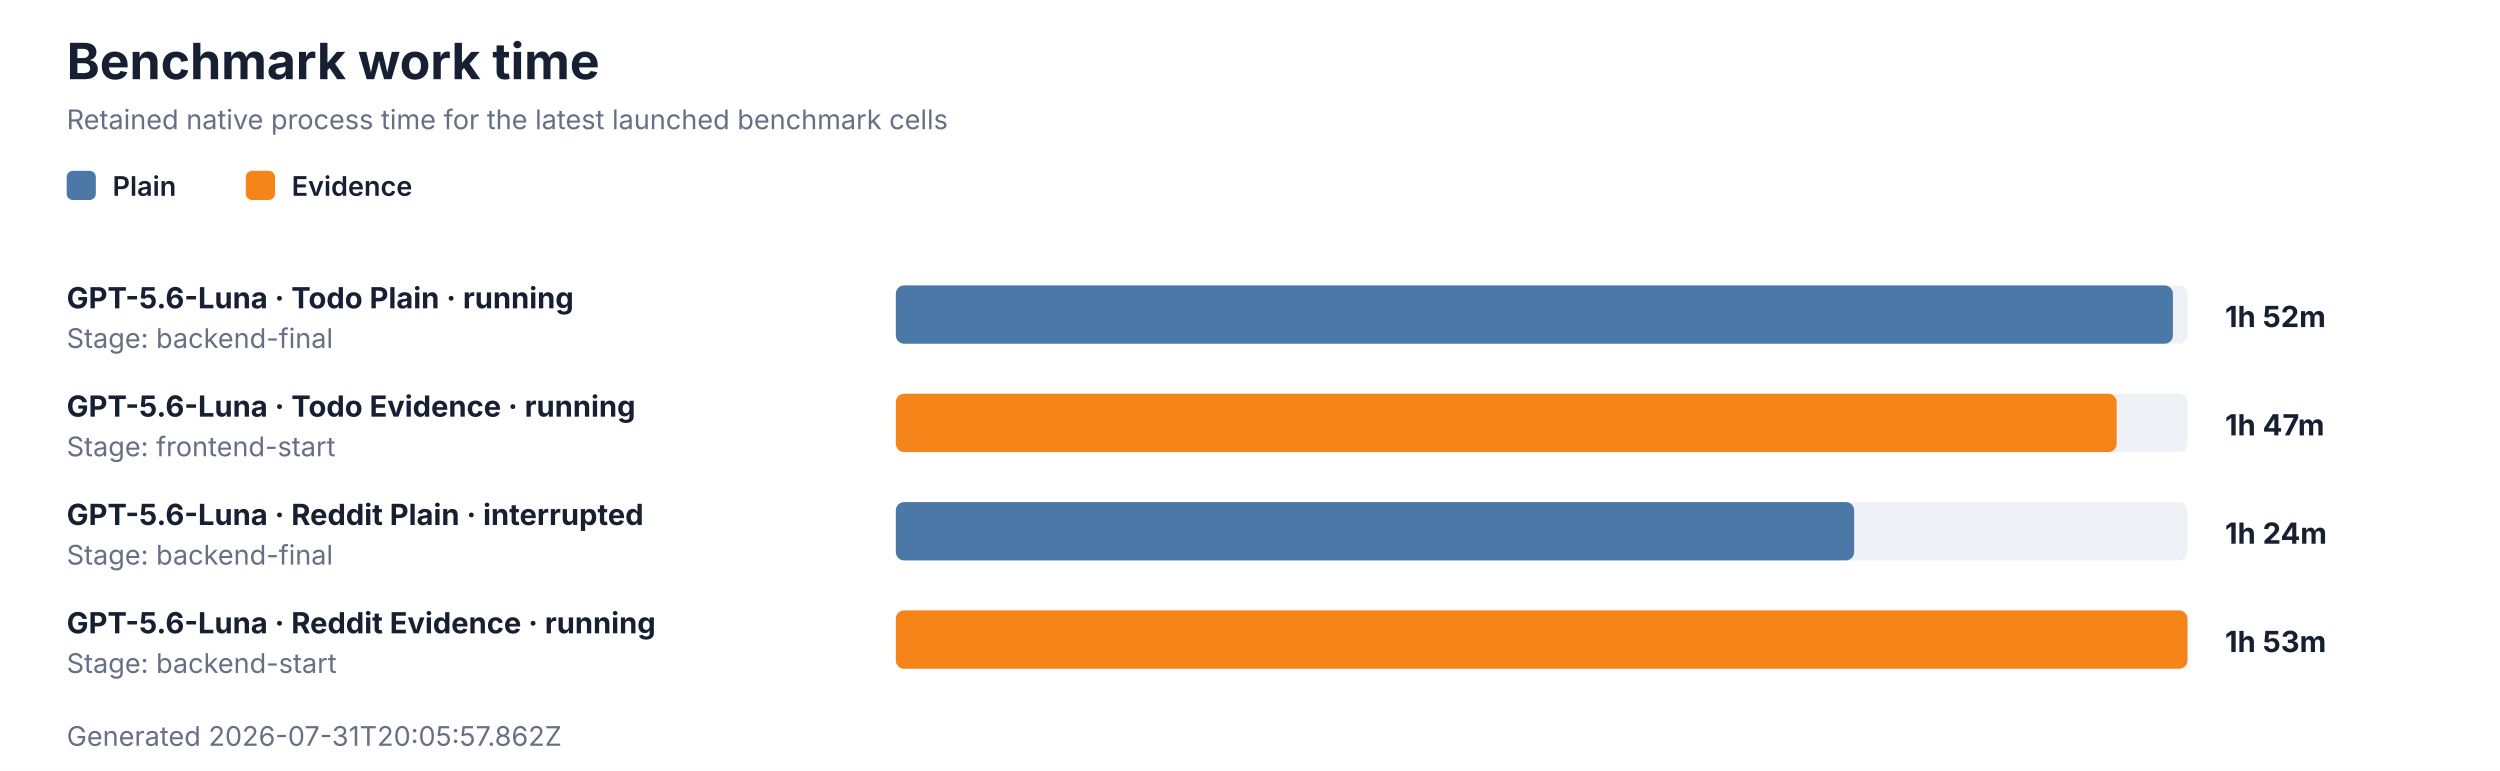
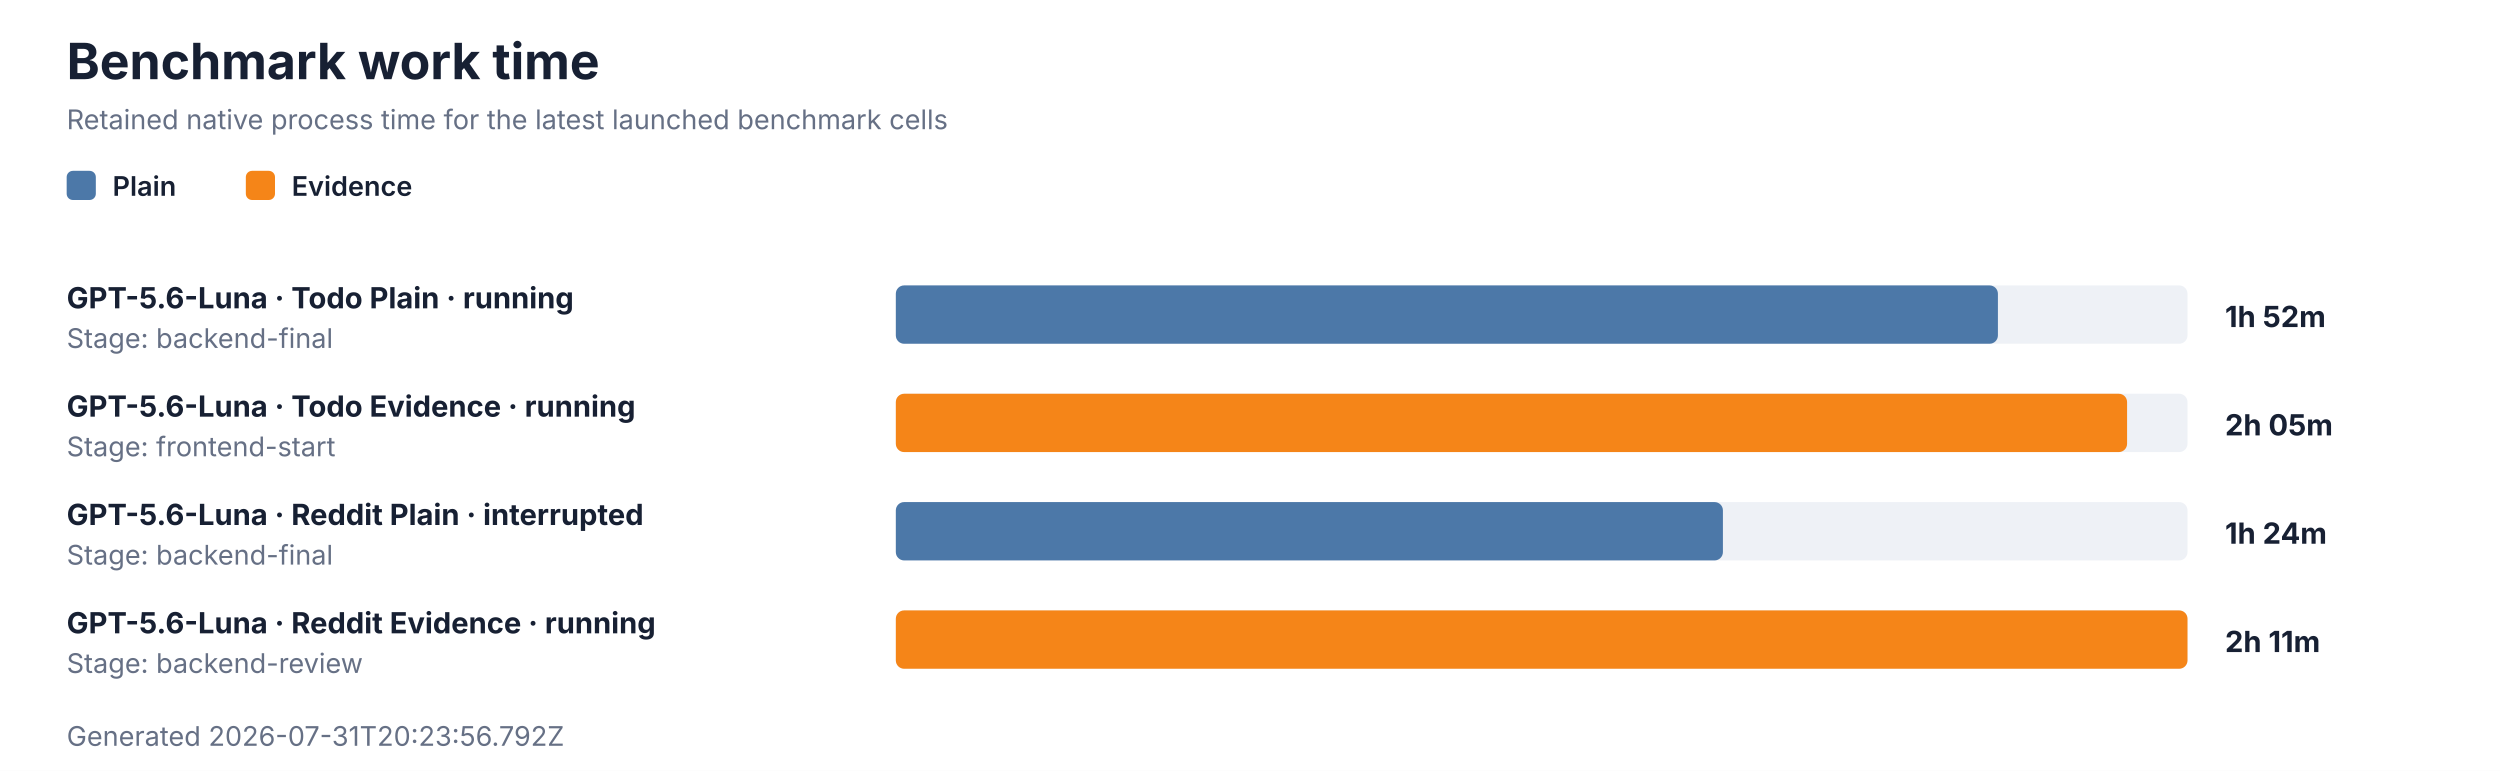
<svg xmlns="http://www.w3.org/2000/svg" role="img" aria-labelledby="title description" viewBox="0 0 1200 370" width="1200" height="370">
  <style>
  text { font-family: Inter, ui-sans-serif, system-ui, -apple-system, BlinkMacSystemFont, 'Segoe UI', sans-serif; fill: #172033; }
  .title { font-size: 24px; font-weight: 700; }
  .subtitle, .stage, .generated { font-size: 13px; fill: #667085; }
  .label { font-size: 14px; font-weight: 650; }
  .value { font-size: 14px; font-weight: 700; }
  .legend { font-size: 13px; font-weight: 600; }
  .empty { font-size: 15px; fill: #667085; }
  .track { fill: #eef1f6; }
</style>
  <rect width="1200" height="370" fill="#ffffff" />
  <text x="32" y="38" class="title">Benchmark work time</text>
  <text x="32" y="62" class="subtitle">Retained native process time for the latest launched benchmark cells</text>
  <rect x="32" y="82" width="14" height="14" rx="3" fill="#4c78a8" />
  <text x="54" y="94" class="legend">Plain</text>
  <rect x="118" y="82" width="14" height="14" rx="3" fill="#f58518" />
  <text x="140" y="94" class="legend">Evidence</text>
  <text x="32" y="148" class="label">GPT-5.6-Luna · Todo Plain · running</text>
  <text x="32" y="167" class="stage">Stage: backend-final</text>
  <rect x="430" y="137" width="620" height="28" rx="4" class="track" />
-   <rect x="430" y="137" width="613" height="28" rx="4" fill="#4c78a8" />
+   <rect x="430" y="137" width="529" height="28" rx="4" fill="#4c78a8" />
  <text x="1068" y="157" class="value">1h 52m</text>
  <text x="32" y="200" class="label">GPT-5.6-Luna · Todo Evidence · running</text>
  <text x="32" y="219" class="stage">Stage: frontend-start</text>
  <rect x="430" y="189" width="620" height="28" rx="4" class="track" />
-   <rect x="430" y="189" width="586" height="28" rx="4" fill="#f58518" />
-   <text x="1068" y="209" class="value">1h 47m</text>
+   <rect x="430" y="189" width="591" height="28" rx="4" fill="#f58518" />
+   <text x="1068" y="209" class="value">2h 05m</text>
  <text x="32" y="252" class="label">GPT-5.6-Luna · Reddit Plain · interrupted</text>
  <text x="32" y="271" class="stage">Stage: backend-final</text>
  <rect x="430" y="241" width="620" height="28" rx="4" class="track" />
-   <rect x="430" y="241" width="460" height="28" rx="4" fill="#4c78a8" />
+   <rect x="430" y="241" width="397" height="28" rx="4" fill="#4c78a8" />
  <text x="1068" y="261" class="value">1h 24m</text>
  <text x="32" y="304" class="label">GPT-5.6-Luna · Reddit Evidence · running</text>
-   <text x="32" y="323" class="stage">Stage: backend-start</text>
+   <text x="32" y="323" class="stage">Stage: backend-review</text>
  <rect x="430" y="293" width="620" height="28" rx="4" class="track" />
  <rect x="430" y="293" width="620" height="28" rx="4" fill="#f58518" />
-   <text x="1068" y="313" class="value">1h 53m</text>
-   <text x="32" y="358" class="generated">Generated 2026-07-31T20:05:57.862Z</text>
+   <text x="1068" y="313" class="value">2h 11m</text>
+   <text x="32" y="358" class="generated">Generated 2026-07-31T20:23:56.792Z</text>
</svg>
